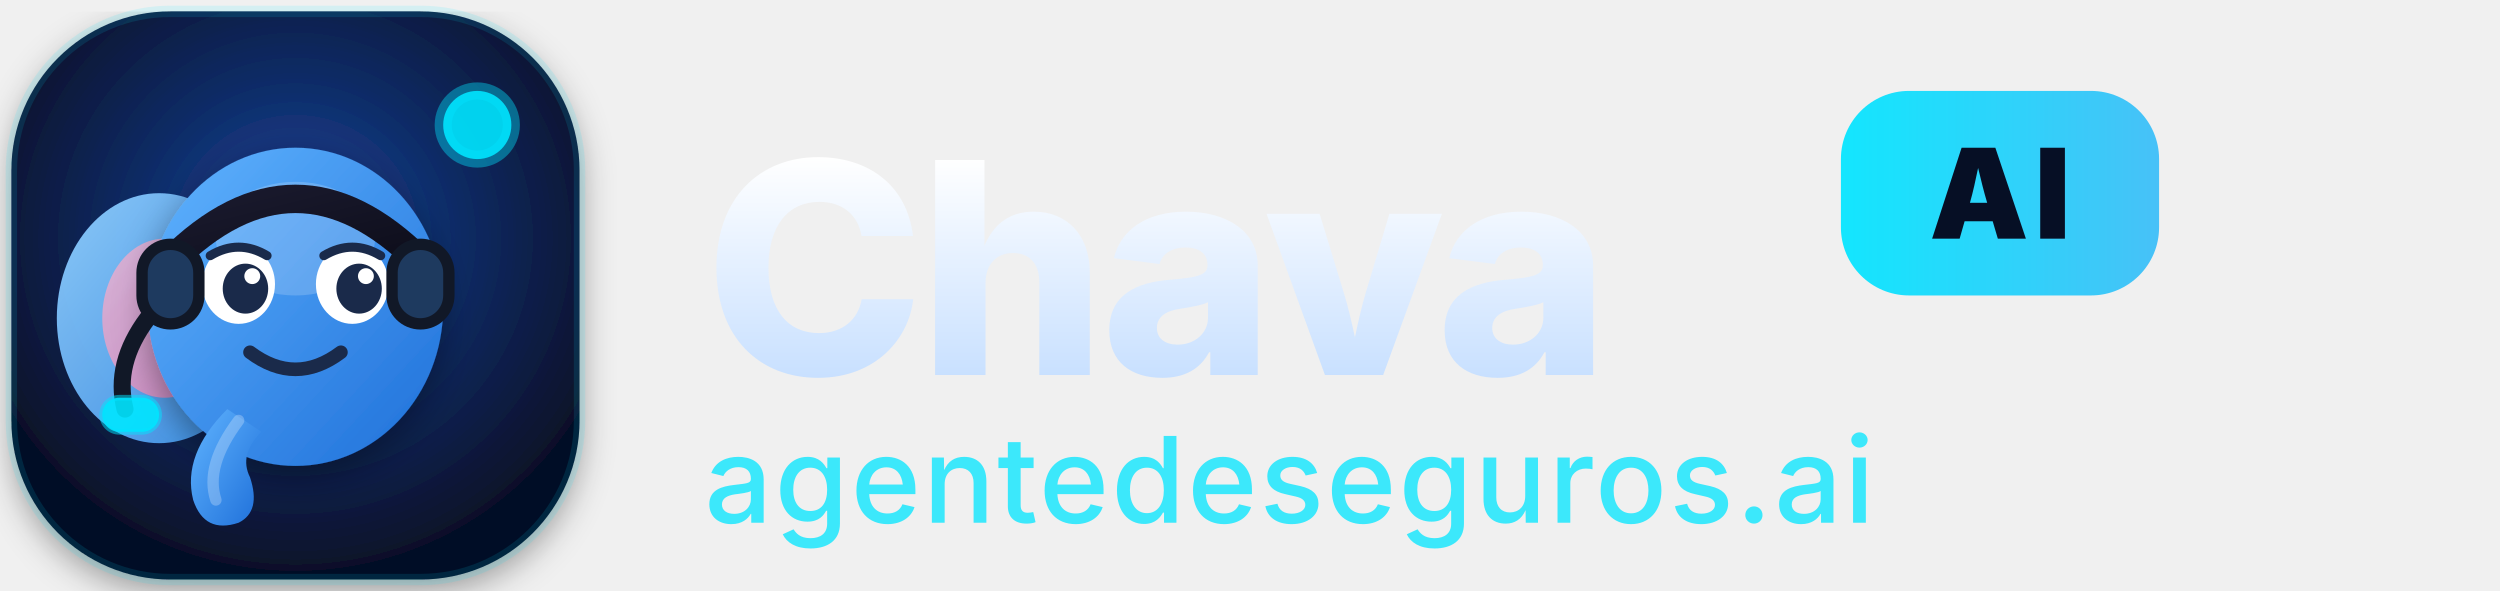
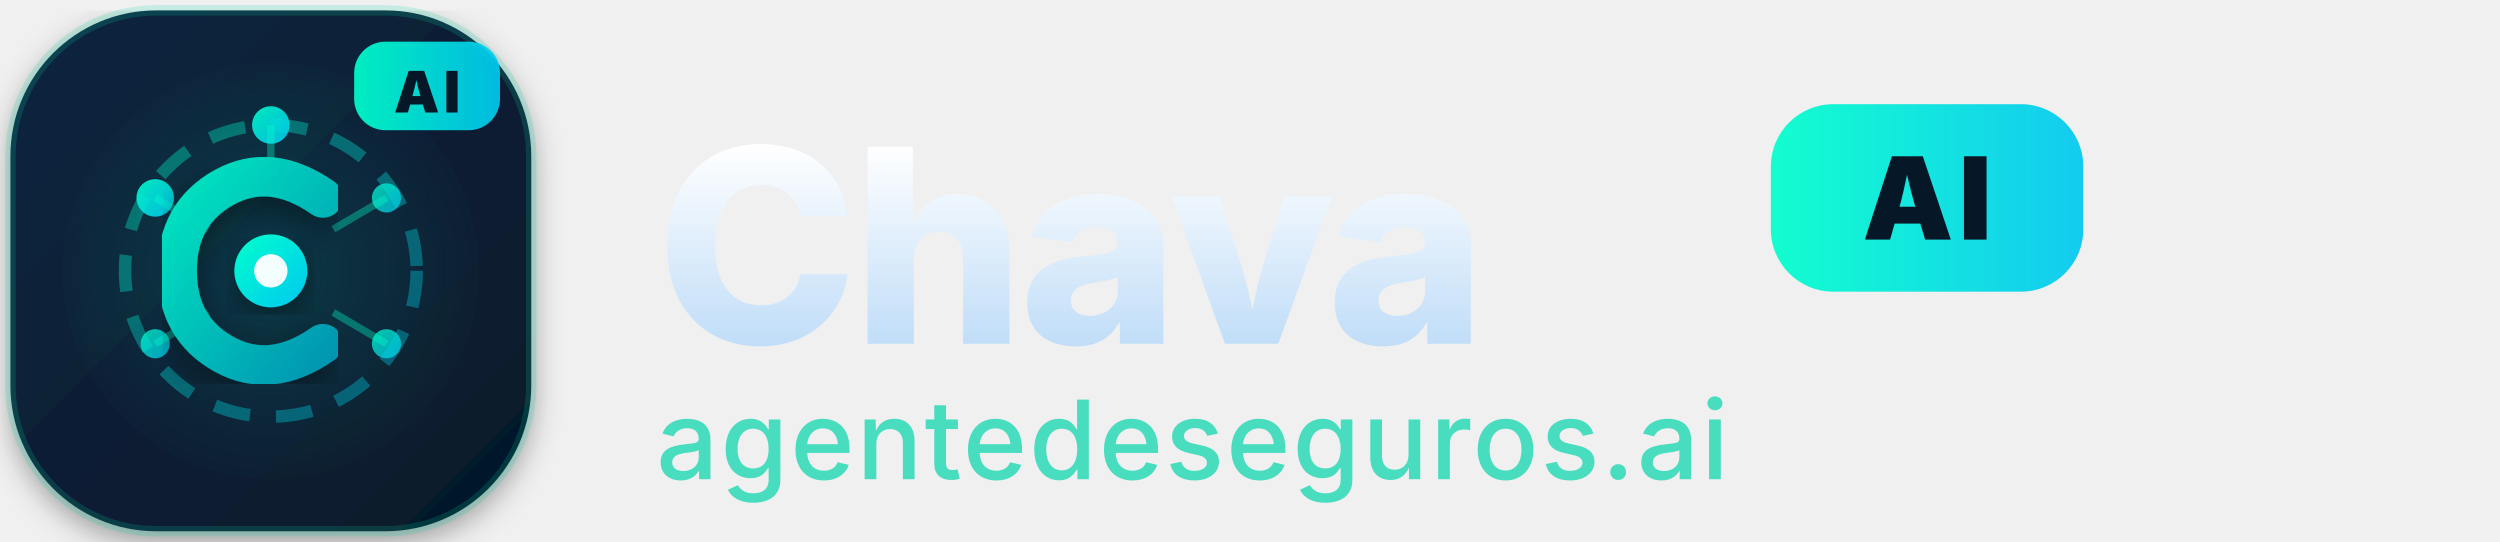
- <svg xmlns="http://www.w3.org/2000/svg" viewBox="0 0 220 52" fill="none">
+ <svg xmlns="http://www.w3.org/2000/svg" viewBox="0 0 240 52" fill="none">
  <defs>
-     <linearGradient id="elGrad" x1="0" y1="0" x2="1" y2="1">
-       <stop offset="0%" stop-color="#60B4FF" />
-       <stop offset="100%" stop-color="#1E6FD9" />
+     <linearGradient id="ibg" x1="0" y1="0" x2="1" y2="1">
+       <stop offset="0%" stop-color="#0A2540" />
+       <stop offset="100%" stop-color="#061828" />
    </linearGradient>
-     <linearGradient id="earGrad" x1="0" y1="0" x2="1" y2="1">
-       <stop offset="0%" stop-color="#90CFFF" />
-       <stop offset="100%" stop-color="#3A8FE8" />
+     <linearGradient id="teal" x1="0" y1="0" x2="1" y2="1">
+       <stop offset="0%" stop-color="#00FFCC" />
+       <stop offset="100%" stop-color="#00C8F0" />
    </linearGradient>
-     <linearGradient id="innerEar" x1="0" y1="0" x2="1" y2="1">
-       <stop offset="0%" stop-color="#FFB3CC" />
-       <stop offset="100%" stop-color="#FF7AAA" />
+     <linearGradient id="ring" x1="0" y1="0" x2="1" y2="1">
+       <stop offset="0%" stop-color="#00D4AA" />
+       <stop offset="100%" stop-color="#00A8CC" />
    </linearGradient>
-     <radialGradient id="bgGlow" cx="50%" cy="40%" r="60%">
-       <stop offset="0%" stop-color="#1845A0" />
-       <stop offset="100%" stop-color="#060f25" />
+     <linearGradient id="core" x1="0" y1="0" x2="1" y2="1">
+       <stop offset="0%" stop-color="#00E5C0" />
+       <stop offset="100%" stop-color="#0097B2" />
+     </linearGradient>
+     <linearGradient id="wgrad" x1="0" y1="0" x2="0" y2="1">
+       <stop offset="0%" stop-color="#FFFFFF" />
+       <stop offset="100%" stop-color="#C0DDF8" />
+     </linearGradient>
+     <linearGradient id="badge" x1="0" y1="0" x2="1" y2="0">
+       <stop offset="0%" stop-color="#00FFCC" />
+       <stop offset="100%" stop-color="#00C8F0" />
+     </linearGradient>
+     <radialGradient id="iglow" cx="50%" cy="50%" r="55%">
+       <stop offset="0%" stop-color="#00D4AA" stop-opacity="0.16" />
+       <stop offset="100%" stop-color="#00D4AA" stop-opacity="0" />
    </radialGradient>
-     <linearGradient id="cyanGrad" x1="0" y1="0" x2="1" y2="0">
-       <stop offset="0%" stop-color="#00E5FF" />
-       <stop offset="100%" stop-color="#38BDF8" />
-     </linearGradient>
-     <linearGradient id="whiteGrad" x1="0" y1="0" x2="0" y2="1">
-       <stop offset="0%" stop-color="#FFFFFF" />
-       <stop offset="100%" stop-color="#C8E0FF" />
-     </linearGradient>
-     <linearGradient id="headsetGrad" x1="0" y1="0" x2="1" y2="1">
-       <stop offset="0%" stop-color="#1A1A2E" />
-       <stop offset="100%" stop-color="#0D0D1A" />
-     </linearGradient>
-     <filter id="softShadow" x="-20%" y="-20%" width="140%" height="140%">
+     <filter id="idrop">
      <feDropShadow dx="0" dy="1" stdDeviation="1.5" flood-color="#00000060" />
    </filter>
-     <filter id="glowFilter" x="-30%" y="-30%" width="160%" height="160%">
-       <feGaussianBlur stdDeviation="1.5" result="blur" />
-       <feMerge>
-         <feMergeNode in="blur" />
-         <feMergeNode in="SourceGraphic" />
-       </feMerge>
-     </filter>
  </defs>
-   <rect x="1" y="1" width="50" height="50" rx="14" fill="url(#bgGlow)" filter="url(#softShadow)" />
-   <rect x="1" y="1" width="50" height="50" rx="14" fill="none" stroke="rgba(0,229,255,0.12)" stroke-width="1" />
-   <ellipse cx="14" cy="28" rx="9" ry="11" fill="url(#earGrad)" opacity="0.95" />
-   <ellipse cx="14.5" cy="28" rx="5.5" ry="7" fill="url(#innerEar)" opacity="0.7" />
-   <ellipse cx="26" cy="27" rx="13" ry="14" fill="url(#elGrad)" filter="url(#softShadow)" />
-   <path d="M 20 36 Q 16 40 17 44 Q 18 47 21 46 Q 23 45 22 42 Q 21 40 23 38 Z" fill="url(#elGrad)" />
-   <path d="M 21 37 Q 18 41 19 44" stroke="rgba(255,255,255,0.25)" stroke-width="1" fill="none" stroke-linecap="round" />
-   <ellipse cx="26" cy="21" rx="7" ry="5" fill="rgba(255,255,255,0.18)" />
-   <ellipse cx="21" cy="25" rx="3.2" ry="3.5" fill="white" />
-   <ellipse cx="31" cy="25" rx="3.2" ry="3.5" fill="white" />
-   <ellipse cx="21.6" cy="25.4" rx="2" ry="2.2" fill="#1A2A4A" />
-   <ellipse cx="31.6" cy="25.4" rx="2" ry="2.2" fill="#1A2A4A" />
-   <circle cx="22.2" cy="24.3" r="0.7" fill="white" />
-   <circle cx="32.2" cy="24.3" r="0.7" fill="white" />
-   <path d="M 18.5 22.5 Q 21 21 23.5 22.5" stroke="#1A2A4A" stroke-width="0.8" fill="none" stroke-linecap="round" />
-   <path d="M 28.5 22.5 Q 31 21 33.5 22.5" stroke="#1A2A4A" stroke-width="0.8" fill="none" stroke-linecap="round" />
-   <path d="M 22 31 Q 26 34 30 31" stroke="#1A2A4A" stroke-width="1.2" fill="none" stroke-linecap="round" />
-   <path d="M 15 23 Q 26 12 37 23" stroke="url(#headsetGrad)" stroke-width="2.5" fill="none" stroke-linecap="round" />
-   <rect x="12" y="21" width="6" height="8" rx="3" fill="#111827" />
-   <rect x="13" y="22" width="4" height="6" rx="2" fill="#1E3A5F" />
-   <rect x="34" y="21" width="6" height="8" rx="3" fill="#111827" />
-   <rect x="35" y="22" width="4" height="6" rx="2" fill="#1E3A5F" />
-   <path d="M 13 28 Q 10 32 11 36" stroke="#111827" stroke-width="1.5" fill="none" stroke-linecap="round" />
-   <rect x="9" y="35" width="5" height="3" rx="1.5" fill="#00E5FF" opacity="0.9" />
-   <rect x="9" y="35" width="5" height="3" rx="1.5" fill="none" stroke="rgba(0,229,255,0.5)" stroke-width="0.5" />
-   <circle cx="42" cy="11" r="3" fill="#00E5FF" opacity="0.9" />
-   <circle cx="42" cy="11" r="3" fill="none" stroke="rgba(0,229,255,0.4)" stroke-width="1.5" />
-   <text x="62" y="33" font-family="'SF Pro Display', 'Inter', 'Helvetica Neue', Arial, sans-serif" font-size="26" font-weight="800" letter-spacing="-0.5" fill="url(#whiteGrad)">Chava</text>
-   <rect x="162" y="8" width="28" height="18" rx="6" fill="url(#cyanGrad)" opacity="0.92" />
-   <text x="176" y="21" font-family="'SF Pro Display', 'Inter', 'Helvetica Neue', Arial, sans-serif" font-size="11" font-weight="900" letter-spacing="0.5" text-anchor="middle" fill="#060f25">AI</text>
-   <text x="62" y="46" font-family="'SF Pro Display', 'Inter', 'Helvetica Neue', Arial, sans-serif" font-size="10.5" font-weight="500" letter-spacing="0.2" fill="#00E5FF" opacity="0.75">agentedeseguros.ai</text>
+   <rect x="1" y="1" width="50" height="50" rx="14" fill="url(#ibg)" filter="url(#idrop)" />
+   <rect x="1" y="1" width="50" height="50" rx="14" fill="none" stroke="rgba(0,212,170,0.18)" stroke-width="1" />
+   <circle cx="26" cy="26" r="20" fill="url(#iglow)" />
+   <circle cx="26" cy="26" r="14" stroke="url(#ring)" stroke-width="1.2" stroke-dasharray="3.5 2.5" fill="none" opacity="0.45" />
+   <circle cx="26" cy="12" r="1.8" fill="url(#teal)" opacity="0.9" />
+   <circle cx="37.1" cy="19" r="1.4" fill="url(#teal)" opacity="0.75" />
+   <circle cx="37.1" cy="33" r="1.4" fill="url(#teal)" opacity="0.75" />
+   <circle cx="14.9" cy="19" r="1.8" fill="url(#teal)" opacity="0.9" />
+   <circle cx="14.9" cy="33" r="1.4" fill="url(#teal)" opacity="0.75" />
+   <line x1="26" y1="12" x2="26" y2="18" stroke="#00FFCC" stroke-width="0.7" opacity="0.35" />
+   <line x1="37.1" y1="19" x2="32" y2="22" stroke="#00FFCC" stroke-width="0.7" opacity="0.35" />
+   <line x1="37.1" y1="33" x2="32" y2="30" stroke="#00FFCC" stroke-width="0.7" opacity="0.35" />
+   <line x1="14.9" y1="19" x2="20" y2="22" stroke="#00FFCC" stroke-width="0.7" opacity="0.35" />
+   <line x1="14.9" y1="33" x2="20" y2="30" stroke="#00FFCC" stroke-width="0.7" opacity="0.35" />
+   <path d="M 31 19 Q 26 15.5 21.5 18 Q 17 20.5 17 26 Q 17 31.5 21.5 34 Q 26 36.5 31 33" stroke="url(#core)" stroke-width="3.8" fill="none" stroke-linecap="round" filter="url(#idrop)" />
+   <circle cx="26" cy="26" r="3.5" fill="url(#teal)" filter="url(#idrop)" />
+   <circle cx="26" cy="26" r="1.6" fill="white" opacity="0.95" />
+   <rect x="34" y="4" width="14" height="8.5" rx="3" fill="url(#badge)" opacity="0.92" />
+   <text x="41" y="10.8" font-family="'SF Pro Display','Inter',Arial,sans-serif" font-size="5.5" font-weight="900" letter-spacing="0.4" text-anchor="middle" fill="#061828">AI</text>
+   <text x="63" y="33" font-family="'SF Pro Display','Inter','Helvetica Neue',Arial,sans-serif" font-size="26" font-weight="800" letter-spacing="-0.5" fill="url(#wgrad)">Chava</text>
+   <rect x="170" y="10" width="30" height="18" rx="6" fill="url(#badge)" opacity="0.92" />
+   <text x="185" y="23" font-family="'SF Pro Display','Inter','Helvetica Neue',Arial,sans-serif" font-size="11" font-weight="900" letter-spacing="0.5" text-anchor="middle" fill="#061828">AI</text>
+   <text x="63" y="46" font-family="'SF Pro Display','Inter','Helvetica Neue',Arial,sans-serif" font-size="10.5" font-weight="500" letter-spacing="0.2" fill="#00D4AA" opacity="0.7">agentedeseguros.ai</text>
</svg>
